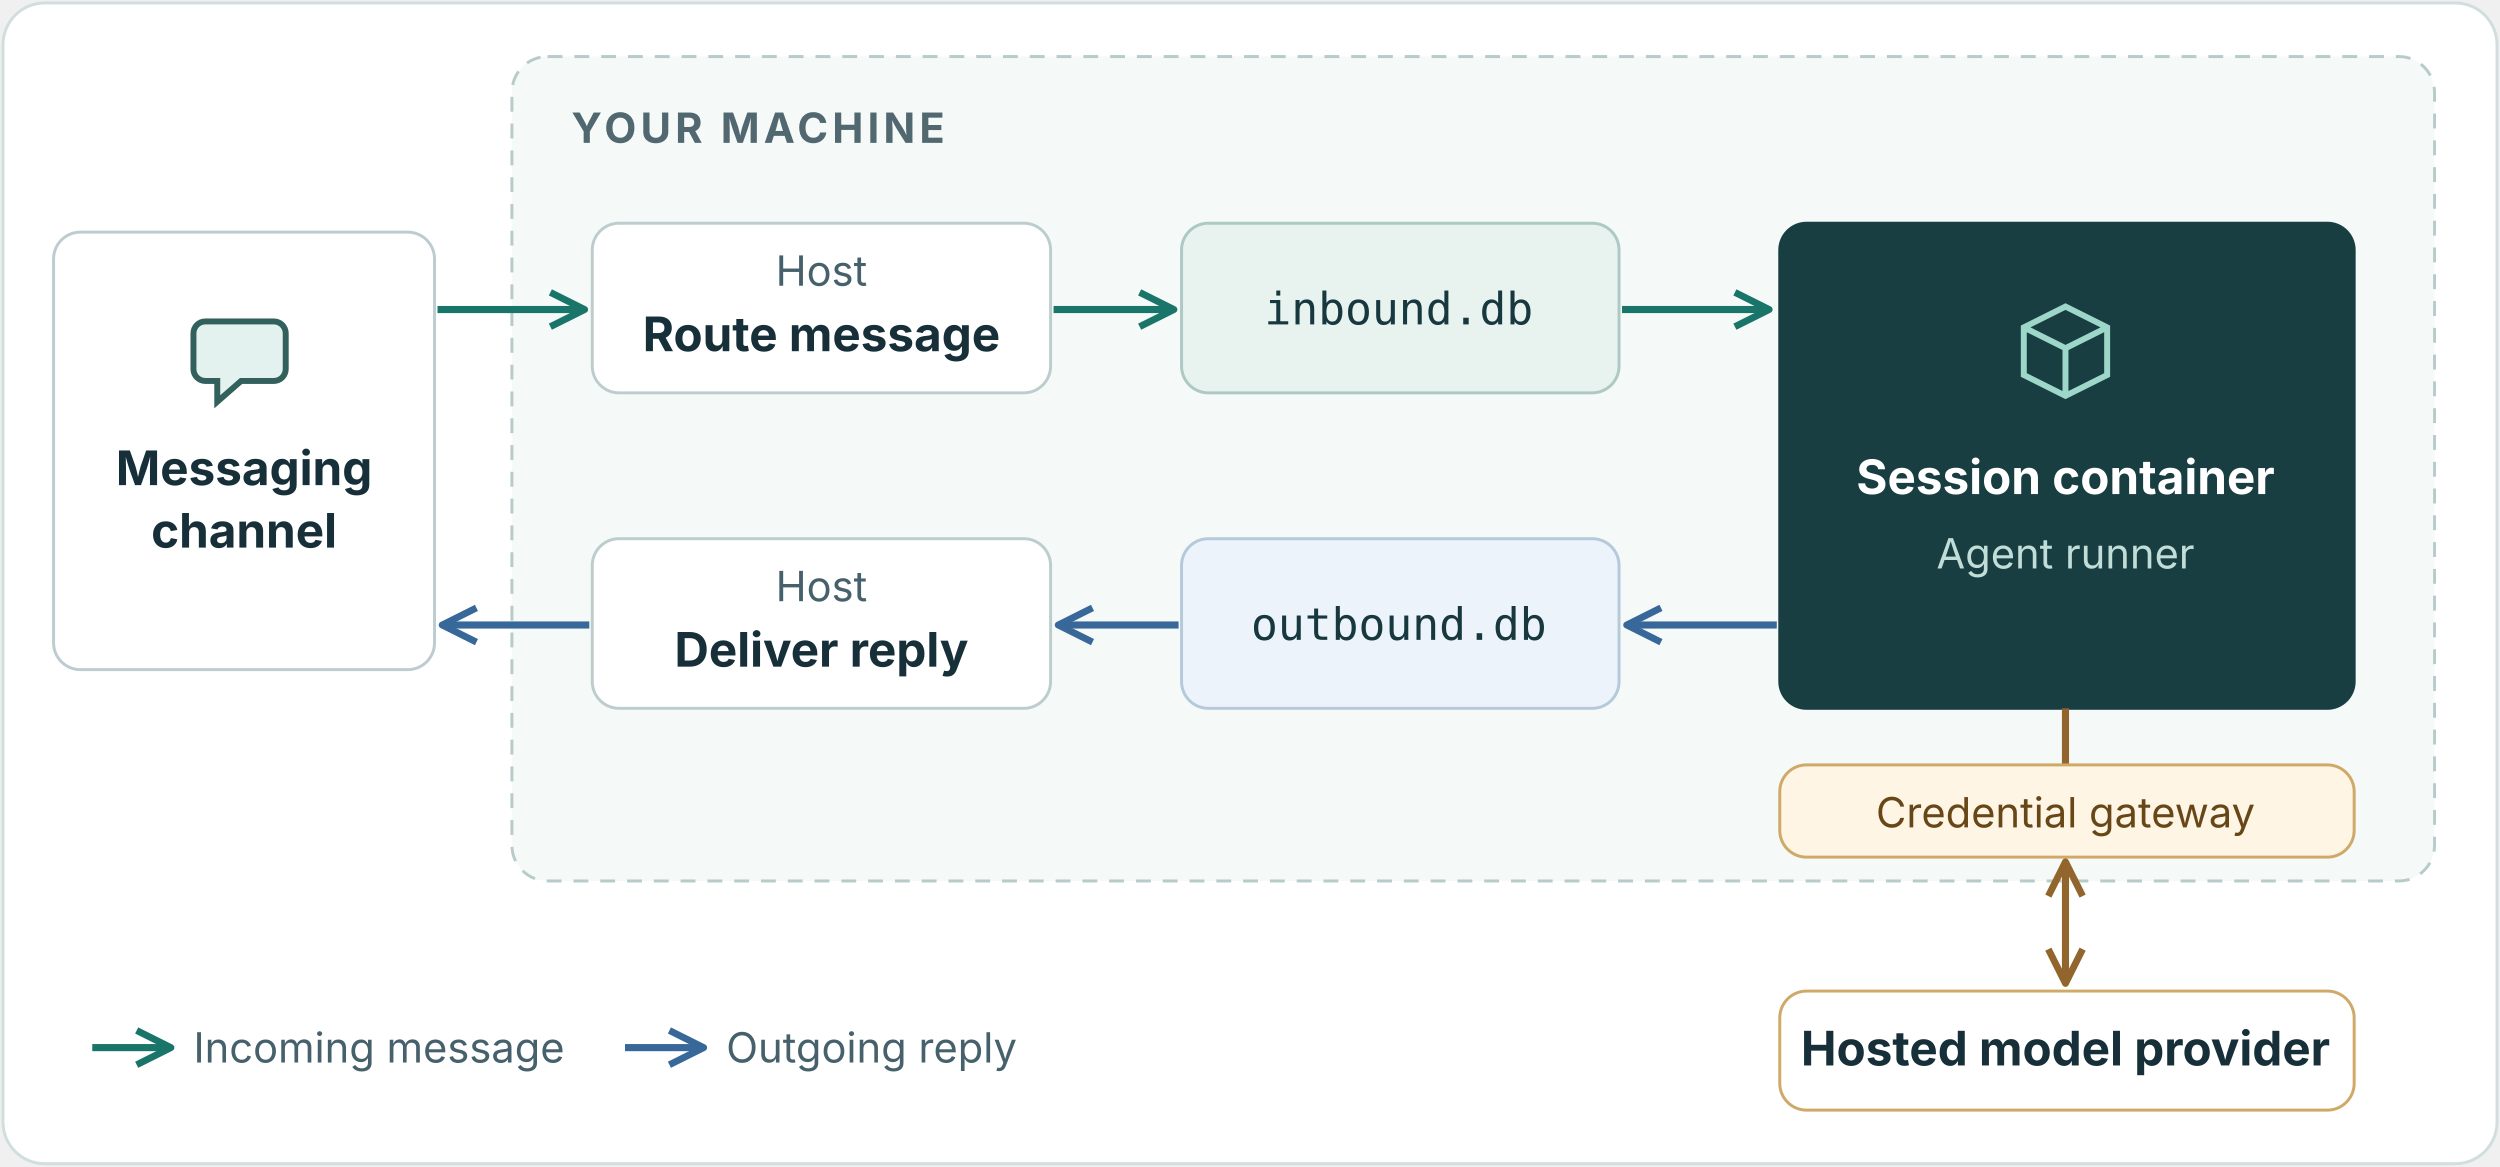
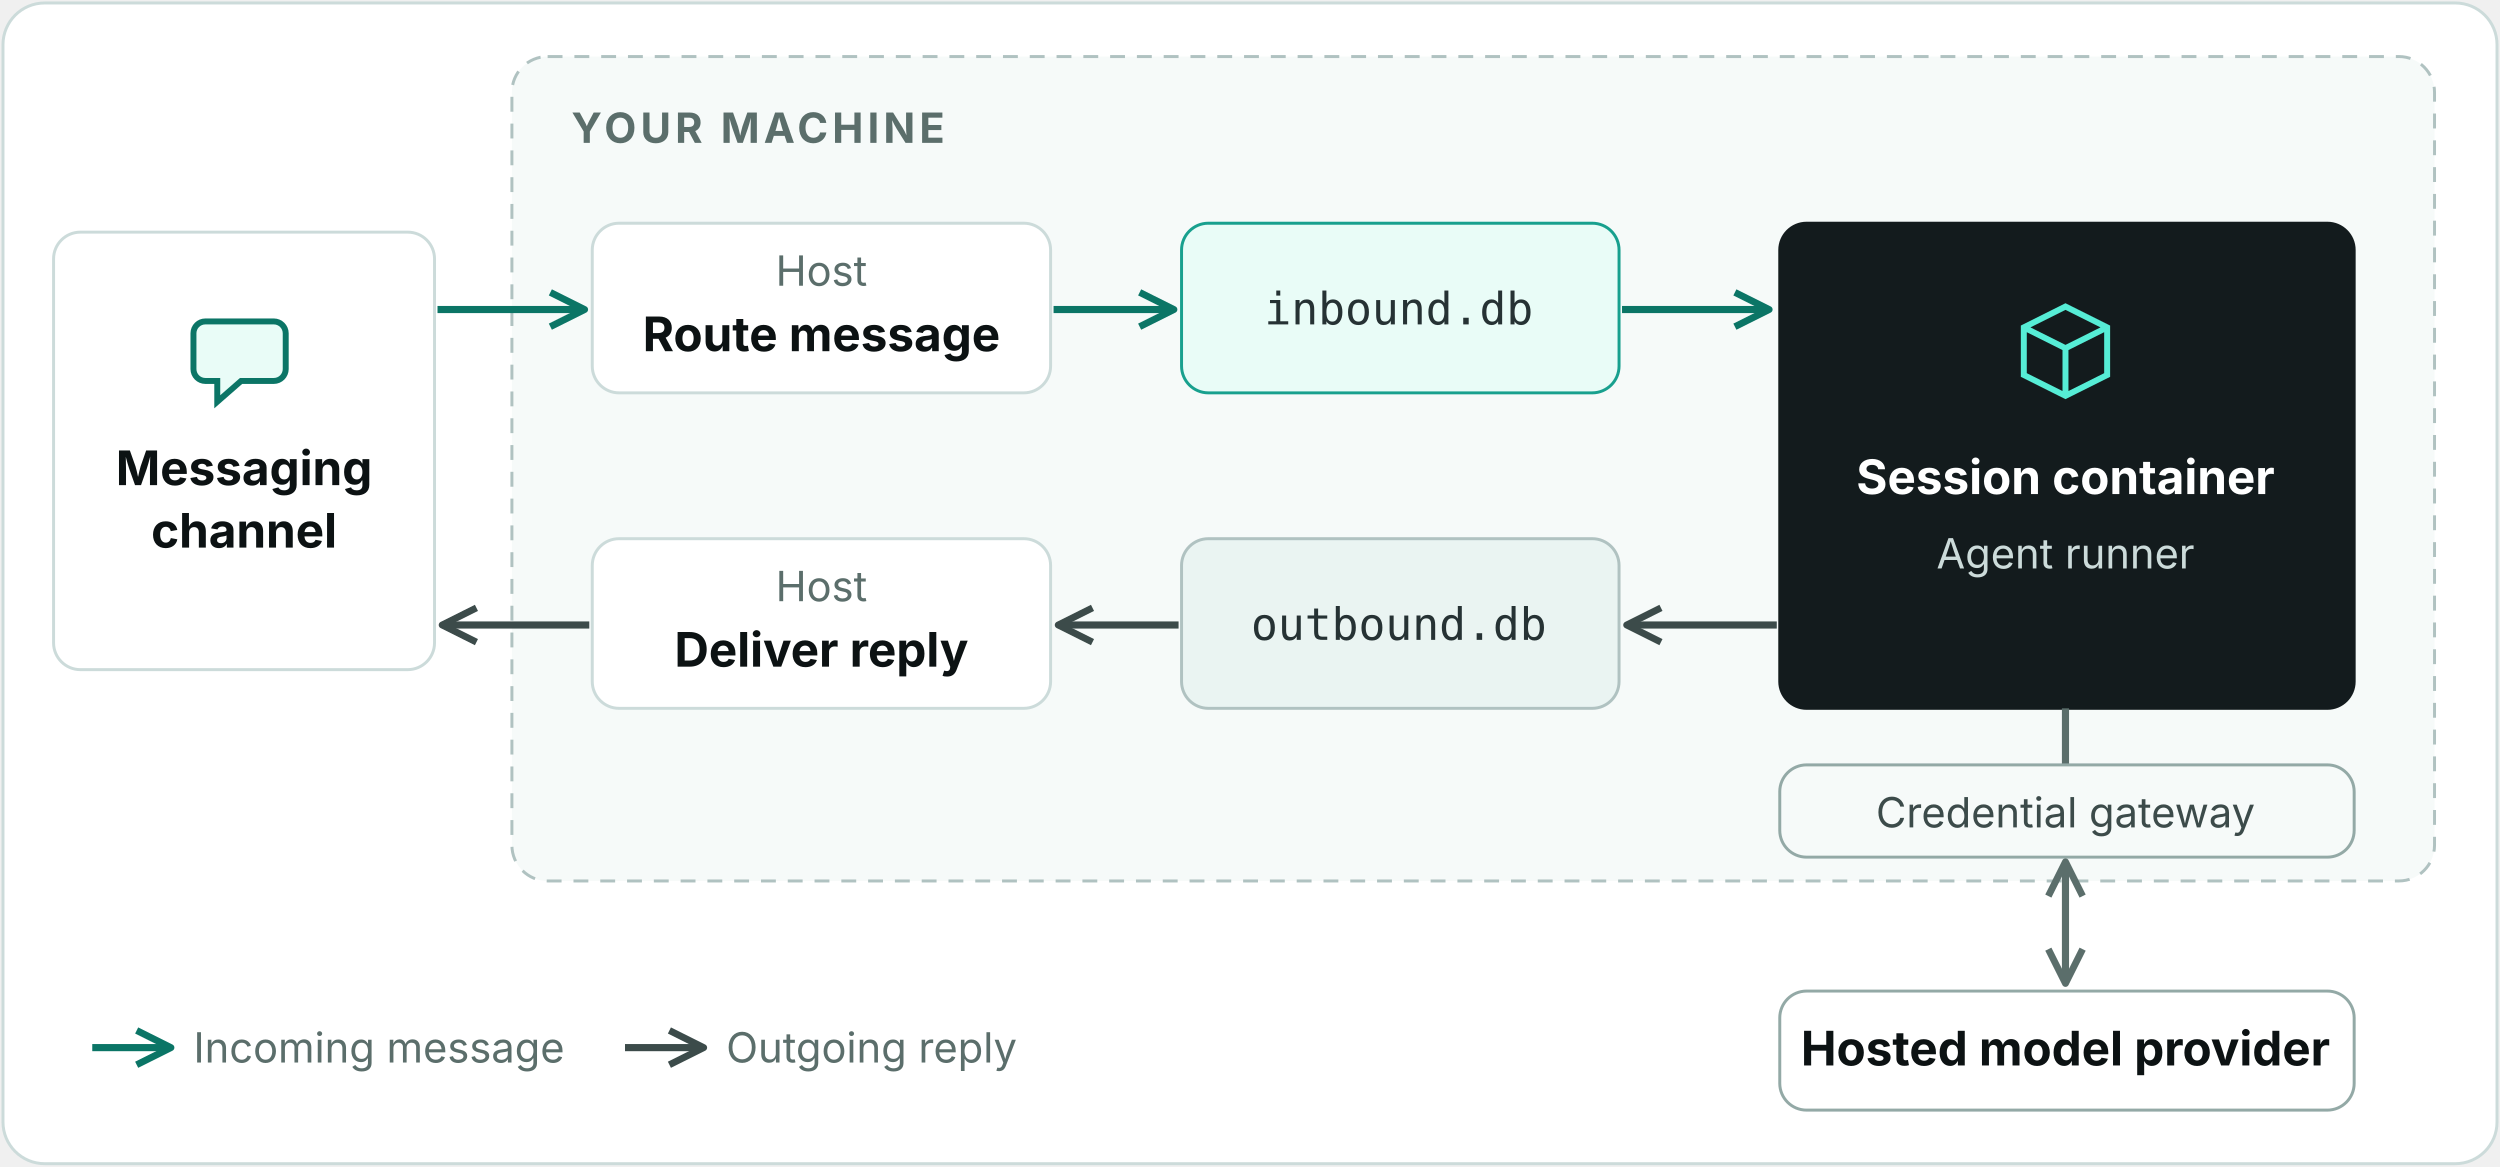
<svg xmlns="http://www.w3.org/2000/svg" viewBox="0 0 840 392" width="840" height="392" role="img" aria-labelledby="title desc">
  <defs>
    <marker id="arrow" viewBox="0 0 10 10" refX="8" refY="5" markerWidth="6" markerHeight="6" orient="auto-start-reverse">
      <path d="M1 1 9 5 1 9" fill="none" stroke="context-stroke" stroke-width="1.6" stroke-linejoin="round" />
    </marker>
  </defs>
-   <style>text{font-family:-apple-system,BlinkMacSystemFont,'Segoe UI',sans-serif;fill:#172f39}.label{font-size:16px;font-weight:650}.small{font-size:14px;fill:#46616b}.mono{font:15px ui-monospace,Menlo,monospace;fill:#17383e}.zone{font-size:14px;font-weight:700;letter-spacing:1.4px;fill:#526870}</style>
-   <rect x="1" y="1" width="838" height="390" rx="14" fill="#fff" stroke="#d2ddde" />
-   <rect x="172" y="19" width="646" height="277" rx="12" fill="#f5f9f8" stroke="#b7ccca" stroke-dasharray="5 4" />
+   <style>text{font-family:-apple-system,BlinkMacSystemFont,'Segoe UI',sans-serif;fill:#0C1213}.label{font-size:16px;font-weight:650}.small{font-size:14px;fill:#5B6E6B}.mono{font:15px ui-monospace,Menlo,monospace;fill:#263234}.zone{font-size:14px;font-weight:700;letter-spacing:1.4px;fill:#5B6E6B}</style>
+   <rect x="1" y="1" width="838" height="390" rx="14" fill="#fff" stroke="#CCDBDA" />
+   <rect x="172" y="19" width="646" height="277" rx="12" fill="#F6FAF9" stroke="#B0C2C1" stroke-dasharray="5 4" />
  <text class="zone" x="192" y="48">YOUR MACHINE</text>
-   <rect x="18" y="78" width="128" height="147" rx="9" fill="#fff" stroke="#bcccd0" />
-   <path d="M69 108h23a4 4 0 0 1 4 4v12a4 4 0 0 1-4 4H81l-8 7v-7h-4a4 4 0 0 1-4-4v-12a4 4 0 0 1 4-4Z" fill="#e4f2ef" stroke="#32605c" stroke-width="2" />
+   <rect x="18" y="78" width="128" height="147" rx="9" fill="#fff" stroke="#CCDBDA" />
+   <path d="M69 108h23a4 4 0 0 1 4 4v12a4 4 0 0 1-4 4H81l-8 7v-7h-4a4 4 0 0 1-4-4v-12a4 4 0 0 1 4-4Z" fill="#E9FCF7" stroke="#0B7566" stroke-width="2" />
  <text x="82" y="163" text-anchor="middle" class="label">Messaging</text>
  <text x="82" y="184" text-anchor="middle" class="label">channel</text>
-   <rect x="199" y="75" width="154" height="57" rx="9" fill="white" stroke="#bdcdce" />
+   <rect x="199" y="75" width="154" height="57" rx="9" fill="white" stroke="#CCDBDA" />
  <text x="276" y="96" text-anchor="middle" class="small">Host</text>
  <text x="276" y="118" text-anchor="middle" class="label">Route message</text>
-   <rect x="397" y="75" width="147" height="57" rx="9" fill="#e8f3f0" stroke="#acc9c4" />
+   <rect x="397" y="75" width="147" height="57" rx="9" fill="#E9FCF7" stroke="#18A08E" />
  <text x="470" y="109" text-anchor="middle" class="mono">inbound.db</text>
-   <rect x="199" y="181" width="154" height="57" rx="9" fill="white" stroke="#bdcdce" />
+   <rect x="199" y="181" width="154" height="57" rx="9" fill="white" stroke="#CCDBDA" />
  <text x="276" y="202" text-anchor="middle" class="small">Host</text>
  <text x="276" y="224" text-anchor="middle" class="label">Deliver reply</text>
-   <rect x="397" y="181" width="147" height="57" rx="9" fill="#edf3fa" stroke="#b5c9db" />
+   <rect x="397" y="181" width="147" height="57" rx="9" fill="#EAF4F2" stroke="#B0C2C1" />
  <text x="470" y="215" text-anchor="middle" class="mono">outbound.db</text>
-   <path d="M147 104 L195 104" fill="none" stroke="#197569" stroke-width="2.4" marker-end="url(#arrow)" />
-   <path d="M354 104 L393 104" fill="none" stroke="#197569" stroke-width="2.4" marker-end="url(#arrow)" />
-   <path d="M545 104 L593 104" fill="none" stroke="#197569" stroke-width="2.4" marker-end="url(#arrow)" />
-   <path d="M597 210 L548 210" fill="none" stroke="#38689a" stroke-width="2.4" marker-end="url(#arrow)" />
-   <path d="M396 210 L357 210" fill="none" stroke="#38689a" stroke-width="2.4" marker-end="url(#arrow)" />
-   <path d="M198 210 L150 210" fill="none" stroke="#38689a" stroke-width="2.4" marker-end="url(#arrow)" />
-   <rect x="598" y="75" width="193" height="163" rx="9" fill="#193e42" stroke="#193e42" />
-   <path d="m680 110 14-7 14 7v16l-14 7-14-7z m0 0 14 7 14-7 m-14 7v16" stroke="#9cd7ca" stroke-width="2" fill="none" />
+   <path d="M147 104 L195 104" fill="none" stroke="#0B7566" stroke-width="2.4" marker-end="url(#arrow)" />
+   <path d="M354 104 L393 104" fill="none" stroke="#0B7566" stroke-width="2.4" marker-end="url(#arrow)" />
+   <path d="M545 104 L593 104" fill="none" stroke="#0B7566" stroke-width="2.4" marker-end="url(#arrow)" />
+   <path d="M597 210 L548 210" fill="none" stroke="#3C4B4A" stroke-width="2.4" marker-end="url(#arrow)" />
+   <path d="M396 210 L357 210" fill="none" stroke="#3C4B4A" stroke-width="2.4" marker-end="url(#arrow)" />
+   <path d="M198 210 L150 210" fill="none" stroke="#3C4B4A" stroke-width="2.4" marker-end="url(#arrow)" />
+   <rect x="598" y="75" width="193" height="163" rx="9" fill="#131B1D" stroke="#131B1D" />
+   <path d="m680 110 14-7 14 7v16l-14 7-14-7z m0 0 14 7 14-7 m-14 7v16" stroke="#56EDD6" stroke-width="2" fill="none" />
  <text x="694" y="166" text-anchor="middle" class="label" style="fill:#fff">Session container</text>
-   <text x="694" y="191" text-anchor="middle" class="small" style="fill:#c1ddd8">Agent runner</text>
-   <path d="M694 238 L694 257" fill="none" stroke="#91652c" stroke-width="2.4" />
-   <rect x="598" y="257" width="193" height="31" rx="9" fill="#fff5e4" stroke="#cfa968" />
-   <text x="694" y="278" text-anchor="middle" class="small" style="fill:#674717">Credential gateway</text>
-   <path d="M694 291 L694 329" fill="none" stroke="#91652c" stroke-width="2.4" marker-end="url(#arrow)" marker-start="url(#arrow)" />
-   <rect x="598" y="333" width="193" height="40" rx="9" fill="#fff" stroke="#cfa968" />
+   <text x="694" y="191" text-anchor="middle" class="small" style="fill:#CCDBDA">Agent runner</text>
+   <path d="M694 238 L694 257" fill="none" stroke="#5B6E6B" stroke-width="2.4" />
+   <rect x="598" y="257" width="193" height="31" rx="9" fill="#F6FAF9" stroke="#93A9A6" />
+   <text x="694" y="278" text-anchor="middle" class="small" style="fill:#3C4B4A">Credential gateway</text>
+   <path d="M694 291 L694 329" fill="none" stroke="#5B6E6B" stroke-width="2.4" marker-end="url(#arrow)" marker-start="url(#arrow)" />
+   <rect x="598" y="333" width="193" height="40" rx="9" fill="#fff" stroke="#93A9A6" />
  <text x="694" y="358" text-anchor="middle" class="label">Hosted model provider</text>
-   <path d="M31 352 L56 352" fill="none" stroke="#197569" stroke-width="2.4" marker-end="url(#arrow)" />
+   <path d="M31 352 L56 352" fill="none" stroke="#0B7566" stroke-width="2.4" marker-end="url(#arrow)" />
  <text x="65" y="357" class="small">Incoming message</text>
-   <path d="M210 352 L235 352" fill="none" stroke="#38689a" stroke-width="2.4" marker-end="url(#arrow)" />
+   <path d="M210 352 L235 352" fill="none" stroke="#3C4B4A" stroke-width="2.4" marker-end="url(#arrow)" />
  <text x="244" y="357" class="small">Outgoing reply</text>
</svg>
